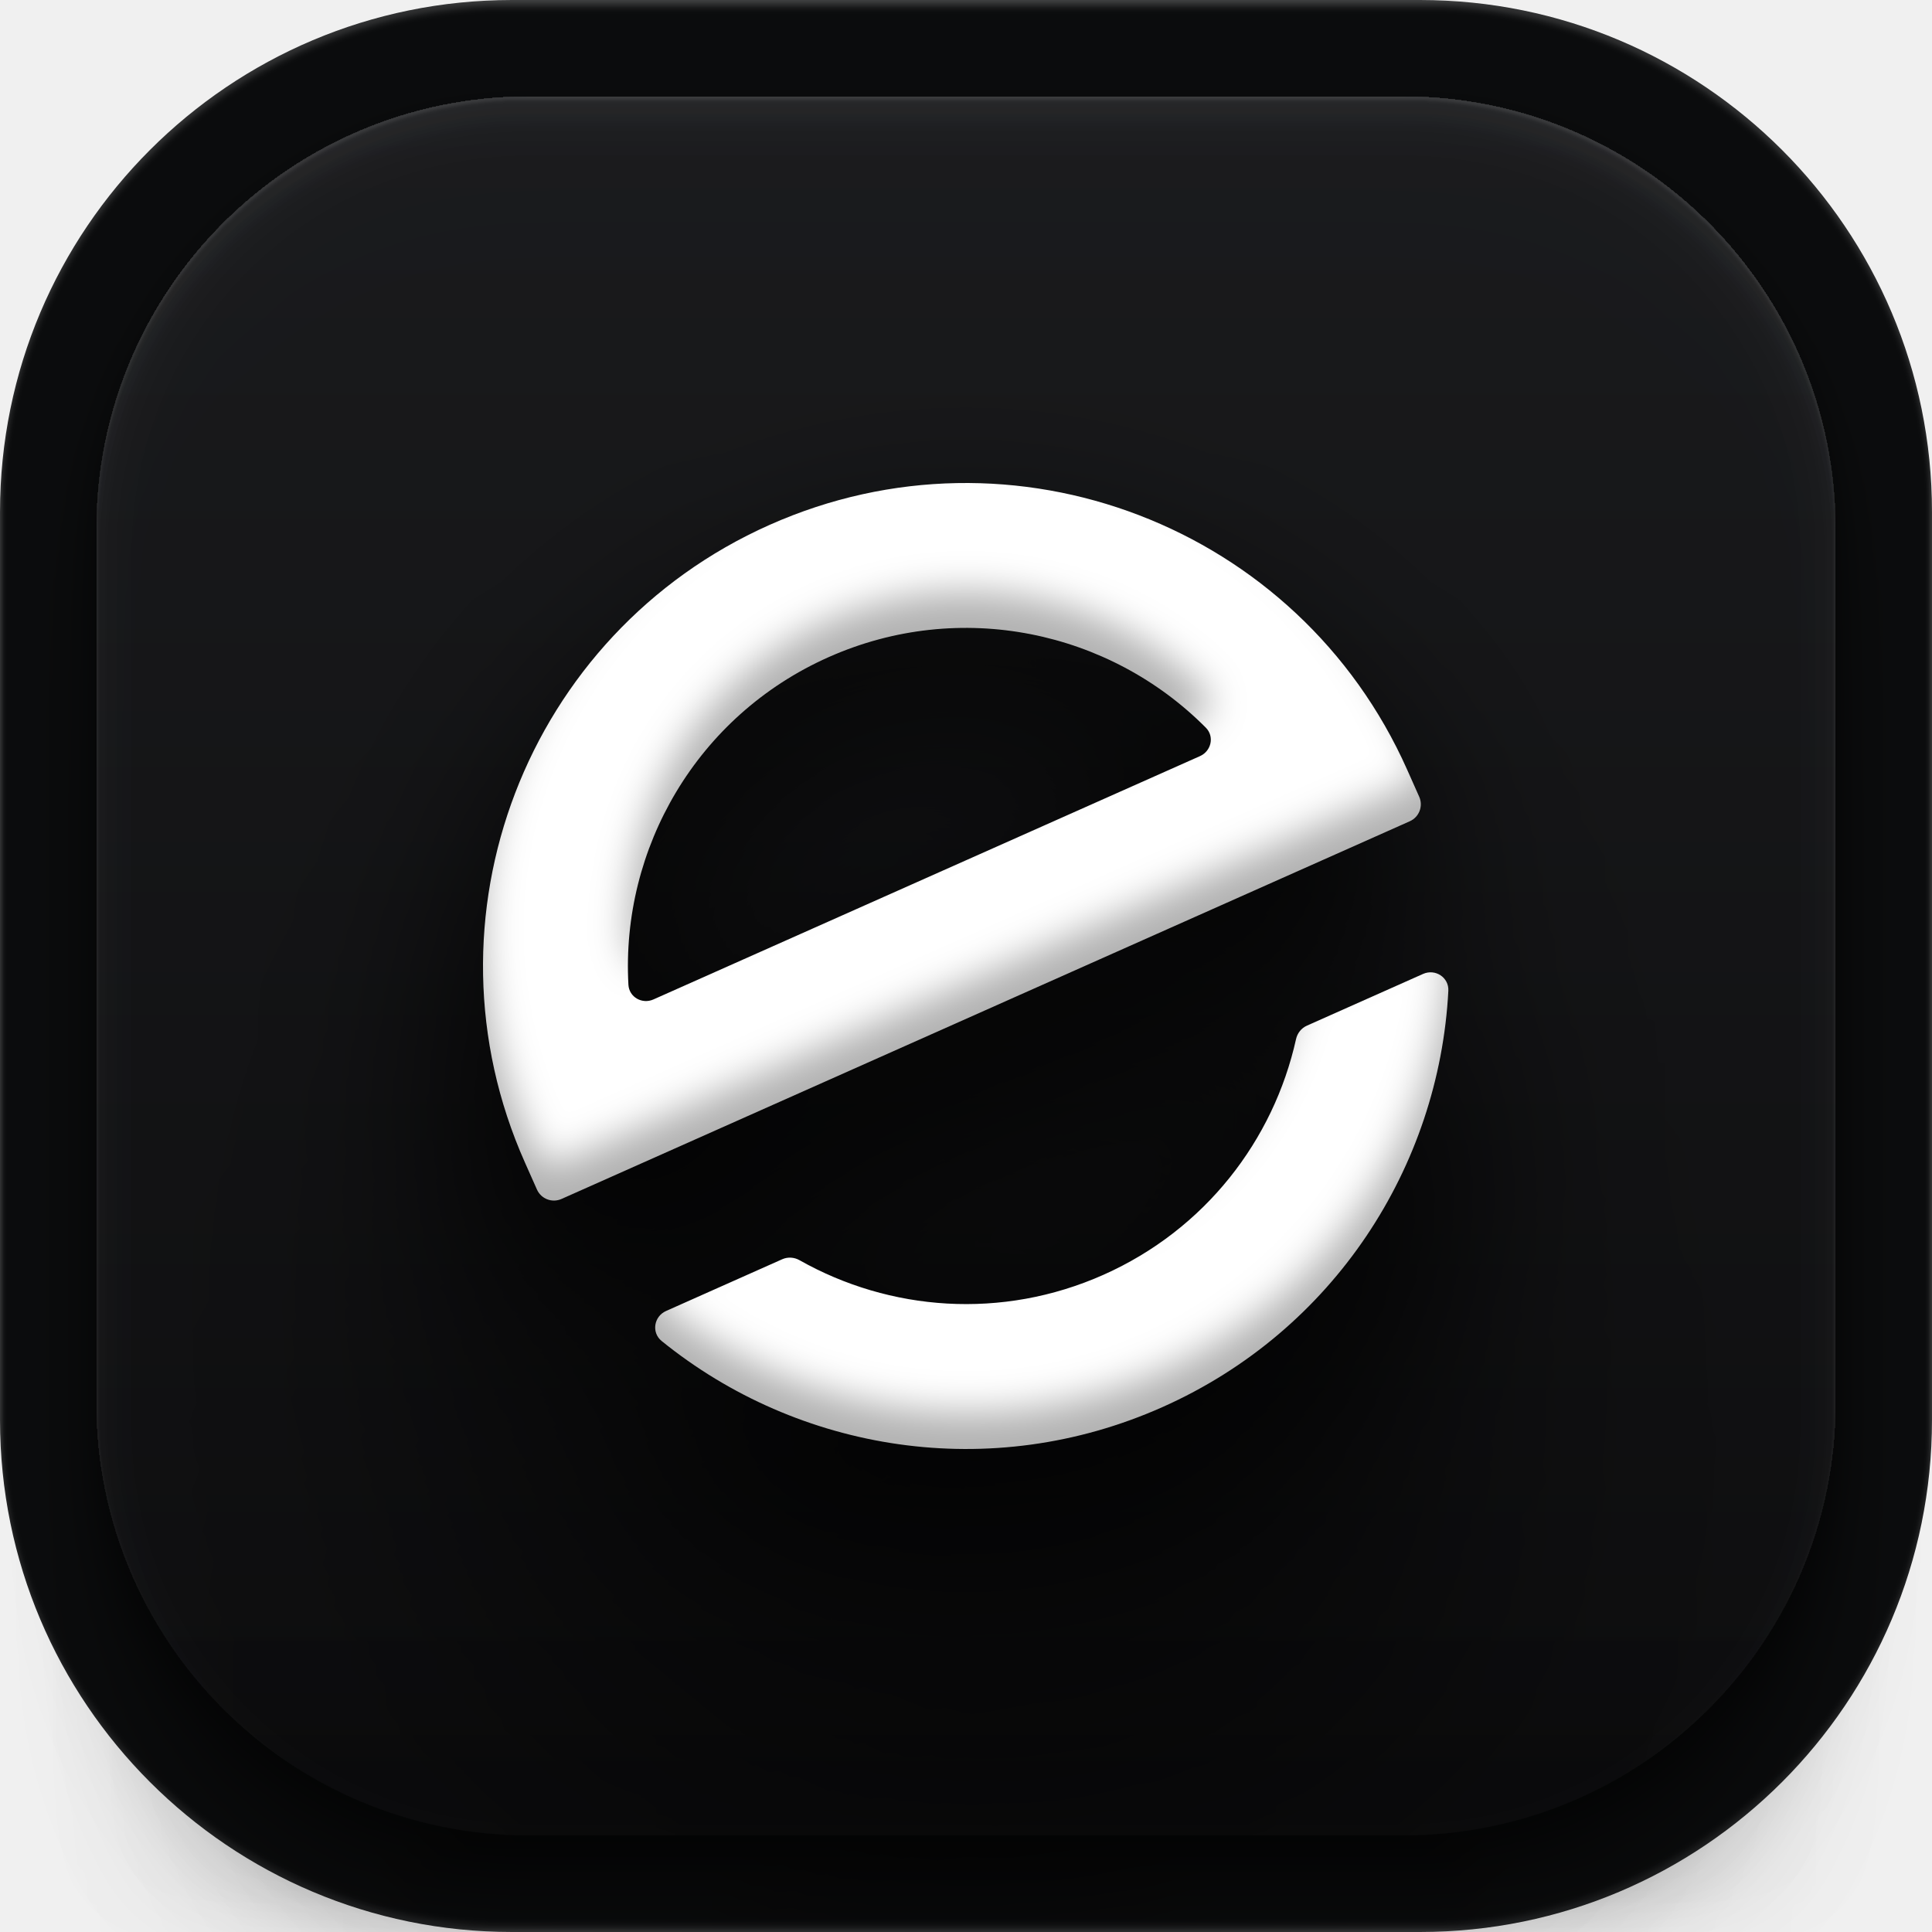
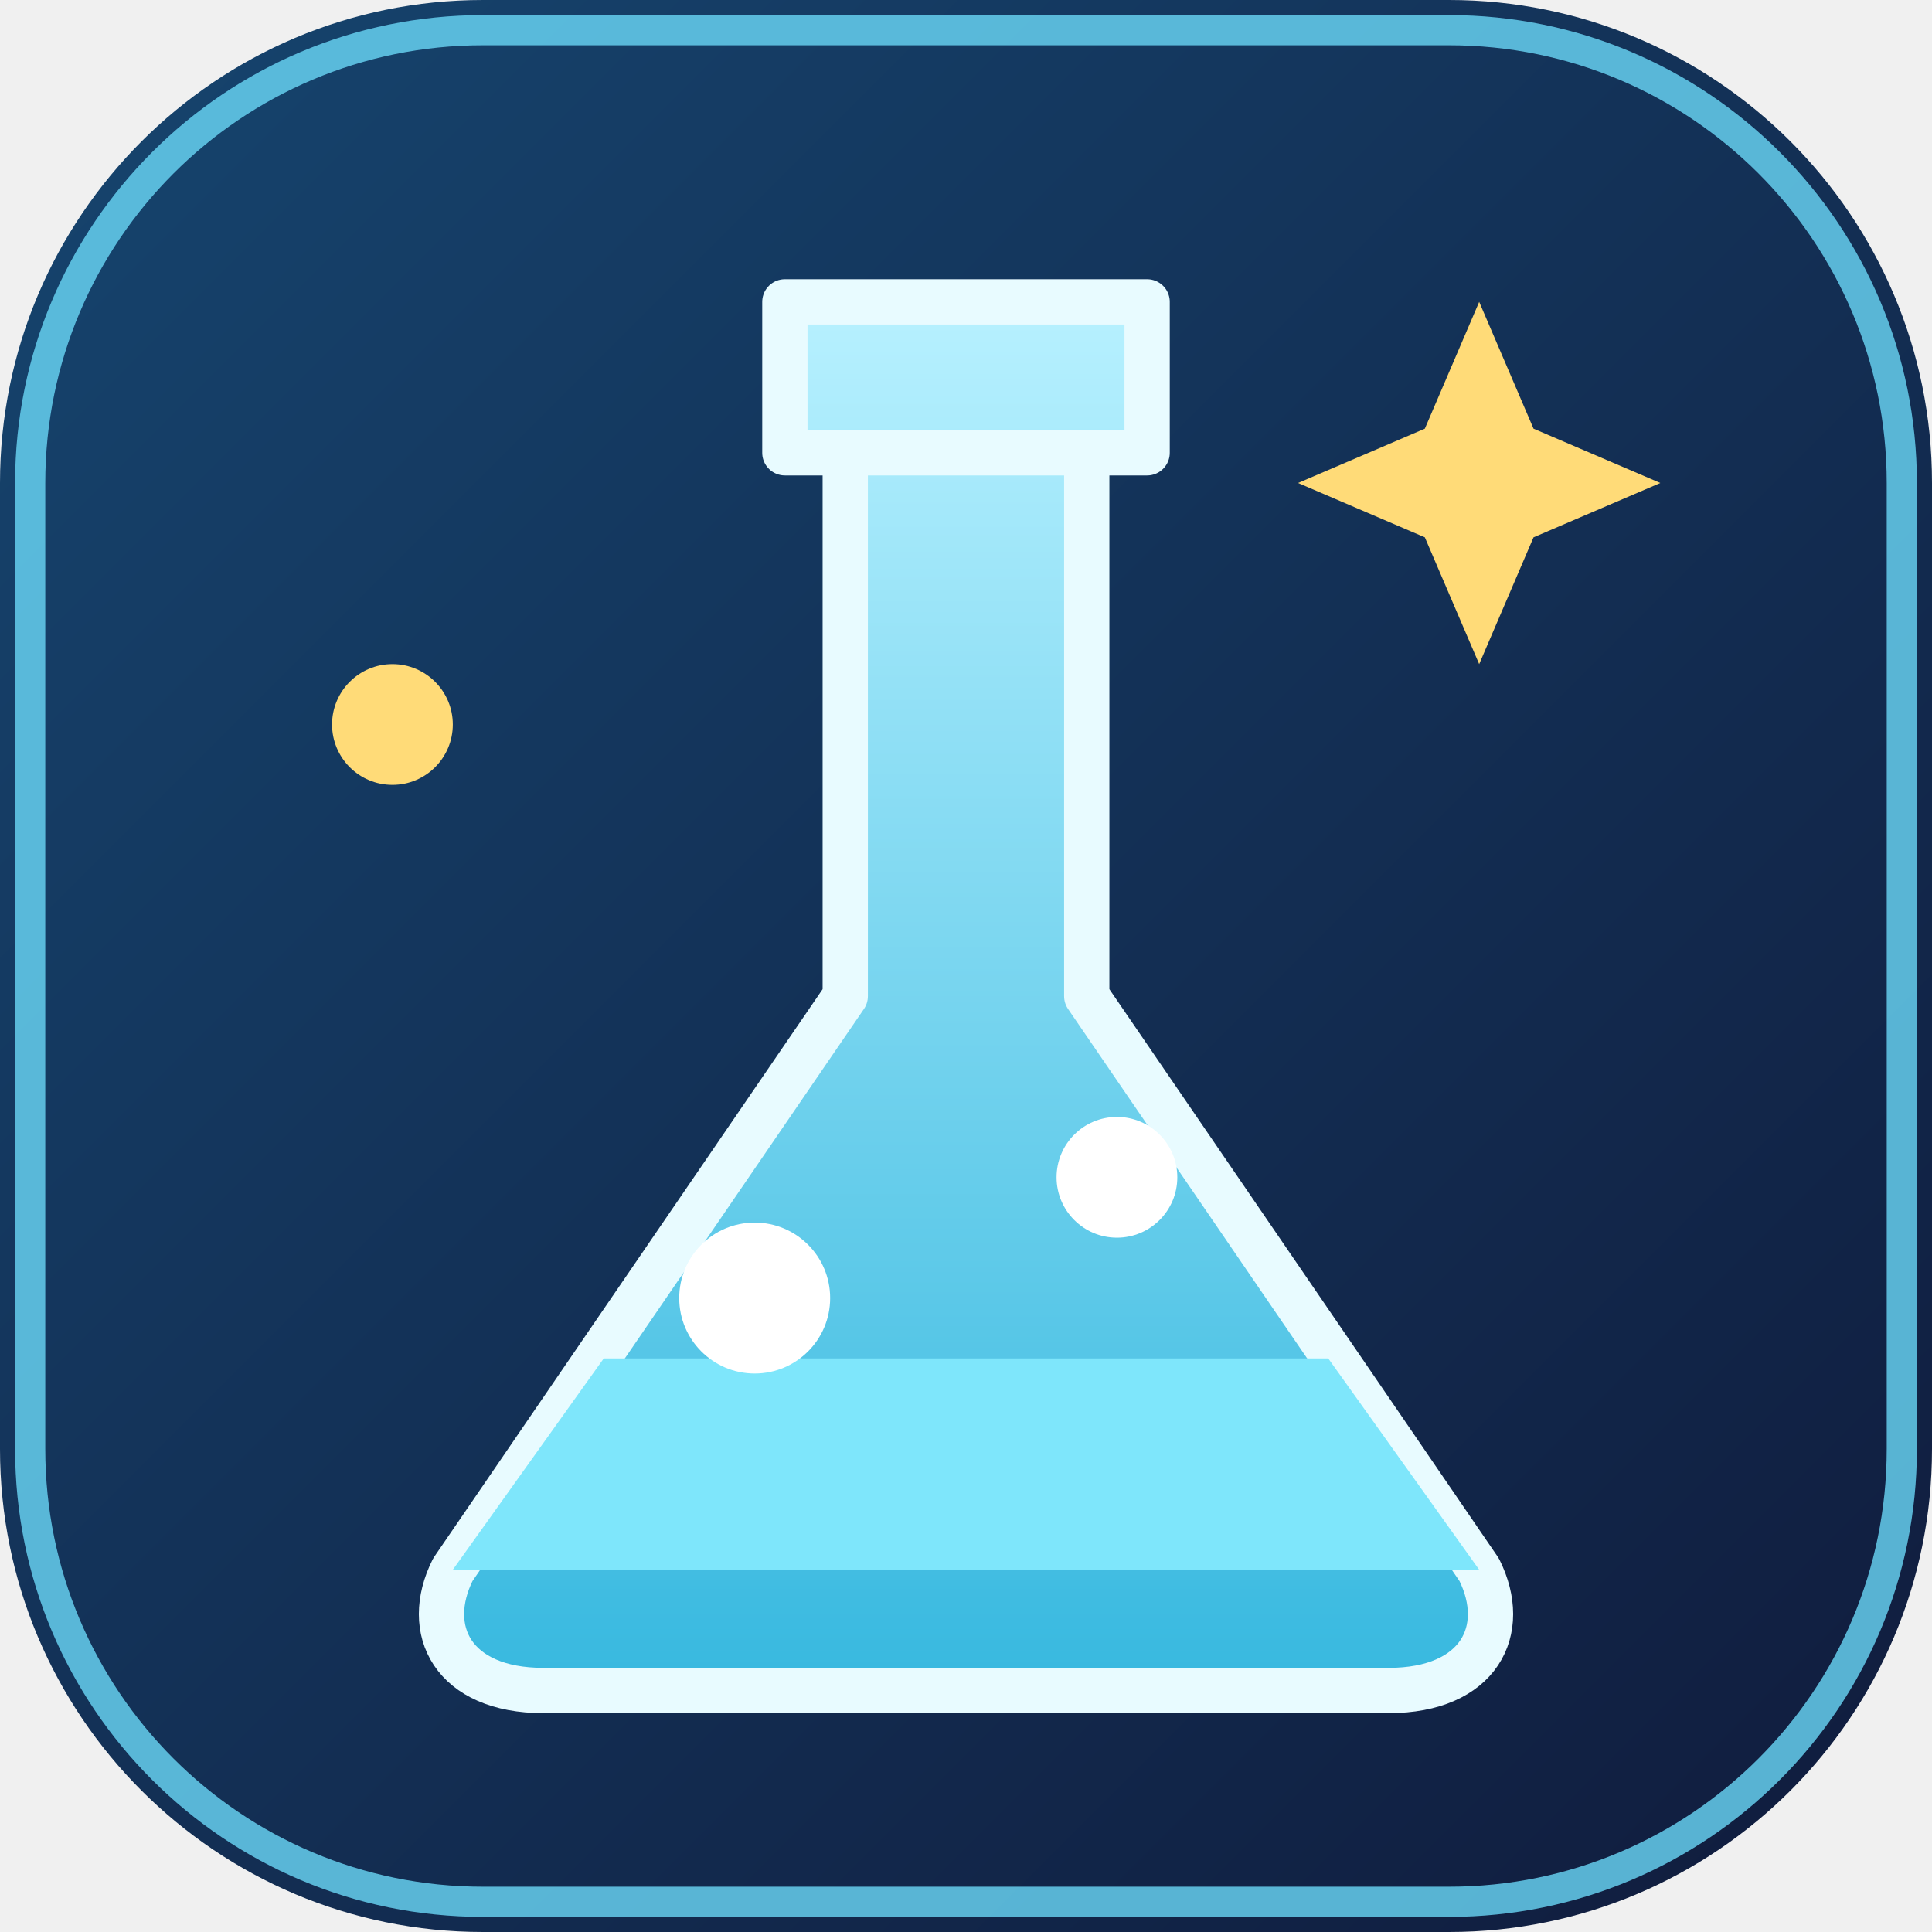
- <svg xmlns="http://www.w3.org/2000/svg" width="104" height="104" viewBox="0 0 104 104" fill="none">
-   <g clip-path="url(#clip0_3305_16315)">
-     <g filter="url(#filter0_ii_3305_16315)">
-       <path d="M76.44 0H27.56C12.339 0 0 12.339 0 27.56V76.44C0 91.661 12.339 104 27.56 104H76.44C91.661 104 104 91.661 104 76.44V27.56C104 12.339 91.661 0 76.44 0Z" fill="#0B0C0D" />
-     </g>
-     <g filter="url(#filter1_dddddiii_3305_16315)">
-       <path d="M75.527 5.2H28.474C15.62 5.2 5.2 15.62 5.2 28.474V75.526C5.2 88.38 15.62 98.8 28.474 98.8H75.527C88.38 98.8 98.8 88.38 98.8 75.526V28.474C98.8 15.62 88.38 5.2 75.527 5.2Z" fill="url(#paint0_linear_3305_16315)" fill-opacity="0.7" />
-       <path d="M75.527 5.2H28.474C15.62 5.2 5.2 15.62 5.2 28.474V75.526C5.2 88.38 15.62 98.8 28.474 98.8H75.527C88.38 98.8 98.8 88.38 98.8 75.526V28.474C98.8 15.62 88.38 5.2 75.527 5.2Z" fill="url(#paint1_linear_3305_16315)" fill-opacity="0.2" />
-     </g>
-     <g filter="url(#filter2_dddddi_3305_16315)">
-       <path d="M76.603 52.427C77.262 52.134 78.002 52.614 77.965 53.334C77.472 62.788 71.814 71.632 62.572 75.746C53.331 79.861 42.973 78.147 35.617 72.188C35.057 71.734 35.196 70.863 35.855 70.57L42.109 67.785C42.408 67.652 42.752 67.675 43.037 67.836C47.885 70.575 53.923 71.061 59.401 68.622C64.879 66.183 68.558 61.371 69.766 55.935C69.837 55.616 70.05 55.345 70.349 55.212L76.603 52.427Z" fill="white" />
-       <path fill-rule="evenodd" clip-rule="evenodd" d="M75.746 41.428L76.397 42.889C76.622 43.393 76.395 43.984 75.89 44.209L30.225 64.541C29.72 64.765 29.129 64.538 28.904 64.034L28.281 62.633L28.254 62.572C22.415 49.458 28.313 34.093 41.428 28.254C54.542 22.415 69.907 28.313 75.746 41.428ZM35.177 53.799C34.566 54.072 33.865 53.678 33.828 53.01C33.422 45.686 37.5 38.538 44.599 35.377C51.698 32.217 59.739 33.969 64.91 39.171C65.382 39.645 65.206 40.43 64.595 40.702L35.177 53.799Z" fill="white" />
-     </g>
-   </g>
+ <svg xmlns="http://www.w3.org/2000/svg" viewBox="0 0 64 64">
  <defs>
-     <filter id="filter0_ii_3305_16315" x="0" y="-0.353" width="104" height="104.703" filterUnits="userSpaceOnUse" color-interpolation-filters="sRGB">
-       <feFlood flood-opacity="0" result="BackgroundImageFix" />
-       <feBlend mode="normal" in="SourceGraphic" in2="BackgroundImageFix" result="shape" />
-       <feColorMatrix in="SourceAlpha" type="matrix" values="0 0 0 0 0 0 0 0 0 0 0 0 0 0 0 0 0 0 127 0" result="hardAlpha" />
-       <feOffset dy="-0.353" />
-       <feGaussianBlur stdDeviation="0.177" />
-       <feComposite in2="hardAlpha" operator="arithmetic" k2="-1" k3="1" />
-       <feColorMatrix type="matrix" values="0 0 0 0 1 0 0 0 0 1 0 0 0 0 1 0 0 0 0.1 0" />
-       <feBlend mode="normal" in2="shape" result="effect1_innerShadow_3305_16315" />
-       <feColorMatrix in="SourceAlpha" type="matrix" values="0 0 0 0 0 0 0 0 0 0 0 0 0 0 0 0 0 0 127 0" result="hardAlpha" />
-       <feOffset dy="0.35" />
-       <feGaussianBlur stdDeviation="0.177" />
-       <feComposite in2="hardAlpha" operator="arithmetic" k2="-1" k3="1" />
-       <feColorMatrix type="matrix" values="0 0 0 0 1 0 0 0 0 1 0 0 0 0 1 0 0 0 0.16 0" />
-       <feBlend mode="normal" in2="effect1_innerShadow_3305_16315" result="effect2_innerShadow_3305_16315" />
-     </filter>
-     <filter id="filter1_dddddiii_3305_16315" x="-0.494" y="4.098" width="104.988" height="120.416" filterUnits="userSpaceOnUse" color-interpolation-filters="sRGB">
-       <feFlood flood-opacity="0" result="BackgroundImageFix" />
-       <feColorMatrix in="SourceAlpha" type="matrix" values="0 0 0 0 0 0 0 0 0 0 0 0 0 0 0 0 0 0 127 0" result="hardAlpha" />
-       <feOffset dy="0.735" />
-       <feGaussianBlur stdDeviation="0.918" />
-       <feColorMatrix type="matrix" values="0 0 0 0 0 0 0 0 0 0 0 0 0 0 0 0 0 0 0.36 0" />
-       <feBlend mode="normal" in2="BackgroundImageFix" result="effect1_dropShadow_3305_16315" />
-       <feColorMatrix in="SourceAlpha" type="matrix" values="0 0 0 0 0 0 0 0 0 0 0 0 0 0 0 0 0 0 127 0" result="hardAlpha" />
-       <feOffset dy="3.122" />
-       <feGaussianBlur stdDeviation="1.561" />
-       <feColorMatrix type="matrix" values="0 0 0 0 0 0 0 0 0 0 0 0 0 0 0 0 0 0 0.31 0" />
-       <feBlend mode="normal" in2="effect1_dropShadow_3305_16315" result="effect2_dropShadow_3305_16315" />
-       <feColorMatrix in="SourceAlpha" type="matrix" values="0 0 0 0 0 0 0 0 0 0 0 0 0 0 0 0 0 0 127 0" result="hardAlpha" />
-       <feOffset dy="7.163" />
-       <feGaussianBlur stdDeviation="2.204" />
-       <feColorMatrix type="matrix" values="0 0 0 0 0 0 0 0 0 0 0 0 0 0 0 0 0 0 0.18 0" />
-       <feBlend mode="normal" in2="effect2_dropShadow_3305_16315" result="effect3_dropShadow_3305_16315" />
-       <feColorMatrix in="SourceAlpha" type="matrix" values="0 0 0 0 0 0 0 0 0 0 0 0 0 0 0 0 0 0 127 0" result="hardAlpha" />
-       <feOffset dy="12.857" />
-       <feGaussianBlur stdDeviation="2.571" />
-       <feColorMatrix type="matrix" values="0 0 0 0 0 0 0 0 0 0 0 0 0 0 0 0 0 0 0.05 0" />
-       <feBlend mode="normal" in2="effect3_dropShadow_3305_16315" result="effect4_dropShadow_3305_16315" />
-       <feColorMatrix in="SourceAlpha" type="matrix" values="0 0 0 0 0 0 0 0 0 0 0 0 0 0 0 0 0 0 127 0" result="hardAlpha" />
-       <feOffset dy="20.02" />
-       <feGaussianBlur stdDeviation="2.847" />
-       <feColorMatrix type="matrix" values="0 0 0 0 0 0 0 0 0 0 0 0 0 0 0 0 0 0 0.01 0" />
-       <feBlend mode="normal" in2="effect4_dropShadow_3305_16315" result="effect5_dropShadow_3305_16315" />
-       <feBlend mode="normal" in="SourceGraphic" in2="effect5_dropShadow_3305_16315" result="shape" />
-       <feColorMatrix in="SourceAlpha" type="matrix" values="0 0 0 0 0 0 0 0 0 0 0 0 0 0 0 0 0 0 127 0" result="hardAlpha" />
-       <feOffset dy="1.286" />
-       <feGaussianBlur stdDeviation="1.286" />
-       <feComposite in2="hardAlpha" operator="arithmetic" k2="-1" k3="1" />
-       <feColorMatrix type="matrix" values="0 0 0 0 1 0 0 0 0 1 0 0 0 0 1 0 0 0 0.03 0" />
-       <feBlend mode="normal" in2="shape" result="effect6_innerShadow_3305_16315" />
-       <feColorMatrix in="SourceAlpha" type="matrix" values="0 0 0 0 0 0 0 0 0 0 0 0 0 0 0 0 0 0 127 0" result="hardAlpha" />
-       <feOffset dy="1.102" />
-       <feGaussianBlur stdDeviation="0.367" />
-       <feComposite in2="hardAlpha" operator="arithmetic" k2="-1" k3="1" />
-       <feColorMatrix type="matrix" values="0 0 0 0 1 0 0 0 0 1 0 0 0 0 1 0 0 0 0.02 0" />
-       <feBlend mode="normal" in2="effect6_innerShadow_3305_16315" result="effect7_innerShadow_3305_16315" />
-       <feColorMatrix in="SourceAlpha" type="matrix" values="0 0 0 0 0 0 0 0 0 0 0 0 0 0 0 0 0 0 127 0" result="hardAlpha" />
-       <feOffset dy="0.184" />
-       <feGaussianBlur stdDeviation="0.092" />
-       <feComposite in2="hardAlpha" operator="arithmetic" k2="-1" k3="1" />
-       <feColorMatrix type="matrix" values="0 0 0 0 1 0 0 0 0 1 0 0 0 0 1 0 0 0 0.1 0" />
-       <feBlend mode="normal" in2="effect7_innerShadow_3305_16315" result="effect8_innerShadow_3305_16315" />
-     </filter>
-     <filter id="filter2_dddddi_3305_16315" x="-6.631" y="20.651" width="117.227" height="206.595" filterUnits="userSpaceOnUse" color-interpolation-filters="sRGB">
-       <feFlood flood-opacity="0" result="BackgroundImageFix" />
-       <feColorMatrix in="SourceAlpha" type="matrix" values="0 0 0 0 0 0 0 0 0 0 0 0 0 0 0 0 0 0 127 0" result="hardAlpha" />
-       <feOffset dy="4.815" />
-       <feGaussianBlur stdDeviation="5.082" />
-       <feColorMatrix type="matrix" values="0 0 0 0 0 0 0 0 0 0 0 0 0 0 0 0 0 0 0.91 0" />
-       <feBlend mode="normal" in2="BackgroundImageFix" result="effect1_dropShadow_3305_16315" />
-       <feColorMatrix in="SourceAlpha" type="matrix" values="0 0 0 0 0 0 0 0 0 0 0 0 0 0 0 0 0 0 127 0" result="hardAlpha" />
-       <feOffset dy="18.723" />
-       <feGaussianBlur stdDeviation="9.361" />
-       <feColorMatrix type="matrix" values="0 0 0 0 0 0 0 0 0 0 0 0 0 0 0 0 0 0 0.79 0" />
-       <feBlend mode="normal" in2="effect1_dropShadow_3305_16315" result="effect2_dropShadow_3305_16315" />
-       <feColorMatrix in="SourceAlpha" type="matrix" values="0 0 0 0 0 0 0 0 0 0 0 0 0 0 0 0 0 0 127 0" result="hardAlpha" />
-       <feOffset dy="41.725" />
-       <feGaussianBlur stdDeviation="12.571" />
-       <feColorMatrix type="matrix" values="0 0 0 0 0 0 0 0 0 0 0 0 0 0 0 0 0 0 0.47 0" />
-       <feBlend mode="normal" in2="effect2_dropShadow_3305_16315" result="effect3_dropShadow_3305_16315" />
-       <feColorMatrix in="SourceAlpha" type="matrix" values="0 0 0 0 0 0 0 0 0 0 0 0 0 0 0 0 0 0 127 0" result="hardAlpha" />
-       <feOffset dy="74.891" />
-       <feGaussianBlur stdDeviation="14.978" />
-       <feColorMatrix type="matrix" values="0 0 0 0 0 0 0 0 0 0 0 0 0 0 0 0 0 0 0.14 0" />
-       <feBlend mode="normal" in2="effect3_dropShadow_3305_16315" result="effect4_dropShadow_3305_16315" />
-       <feColorMatrix in="SourceAlpha" type="matrix" values="0 0 0 0 0 0 0 0 0 0 0 0 0 0 0 0 0 0 127 0" result="hardAlpha" />
-       <feOffset dy="116.616" />
-       <feGaussianBlur stdDeviation="16.315" />
-       <feColorMatrix type="matrix" values="0 0 0 0 0 0 0 0 0 0 0 0 0 0 0 0 0 0 0.02 0" />
-       <feBlend mode="normal" in2="effect4_dropShadow_3305_16315" result="effect5_dropShadow_3305_16315" />
-       <feBlend mode="normal" in="SourceGraphic" in2="effect5_dropShadow_3305_16315" result="shape" />
-       <feColorMatrix in="SourceAlpha" type="matrix" values="0 0 0 0 0 0 0 0 0 0 0 0 0 0 0 0 0 0 127 0" result="hardAlpha" />
-       <feOffset dy="-1.994" />
-       <feGaussianBlur stdDeviation="0.997" />
-       <feComposite in2="hardAlpha" operator="arithmetic" k2="-1" k3="1" />
-       <feColorMatrix type="matrix" values="0 0 0 0 0 0 0 0 0 0 0 0 0 0 0 0 0 0 0.3 0" />
-       <feBlend mode="normal" in2="shape" result="effect6_innerShadow_3305_16315" />
-     </filter>
-     <linearGradient id="paint0_linear_3305_16315" x1="52" y1="5.2" x2="52" y2="98.8" gradientUnits="userSpaceOnUse">
-       <stop stop-color="#242528" />
-       <stop offset="1" stop-color="#111113" />
+     <linearGradient id="b" x1="0" y1="0" x2="1" y2="1">
+       <stop stop-color="#16456f" />
+       <stop offset="1" stop-color="#101b3c" />
    </linearGradient>
-     <linearGradient id="paint1_linear_3305_16315" x1="52" y1="85.944" x2="52" y2="98.8" gradientUnits="userSpaceOnUse">
-       <stop stop-opacity="0" />
-       <stop offset="1" />
+     <linearGradient id="f" x1="0" y1="0" x2="0" y2="1">
+       <stop stop-color="#b8f1ff" />
+       <stop offset="1" stop-color="#36b8df" />
    </linearGradient>
-     <clipPath id="clip0_3305_16315">
-       <rect width="104" height="104" fill="white" />
-     </clipPath>
  </defs>
+   <rect width="64" height="64" rx="16" fill="url(#b)" />
+   <rect x="1" y="1" width="62" height="62" rx="15" fill="none" stroke="#6bd8f7" stroke-opacity=".8" />
+   <path d="M26 10h12v5H26zM28 15h8v18l13 19c1 2 0 4-3 4H18c-3 0-4-2-3-4l13-19z" fill="url(#f)" stroke="#e8fbff" stroke-width="1.5" stroke-linejoin="round" />
+   <path d="M20 45h24l5 7H15z" fill="#7ee6fb" />
+   <circle cx="25" cy="43" r="2.5" fill="#fff" />
+   <circle cx="37" cy="39" r="2" fill="#fff" />
+   <path d="m49 10 1.8 4.2L55 16l-4.2 1.8L49 22l-1.8-4.2L43 16l4.2-1.8z" fill="#ffdb78" />
+   <circle cx="13" cy="24" r="2" fill="#ffdb78" />
</svg>
